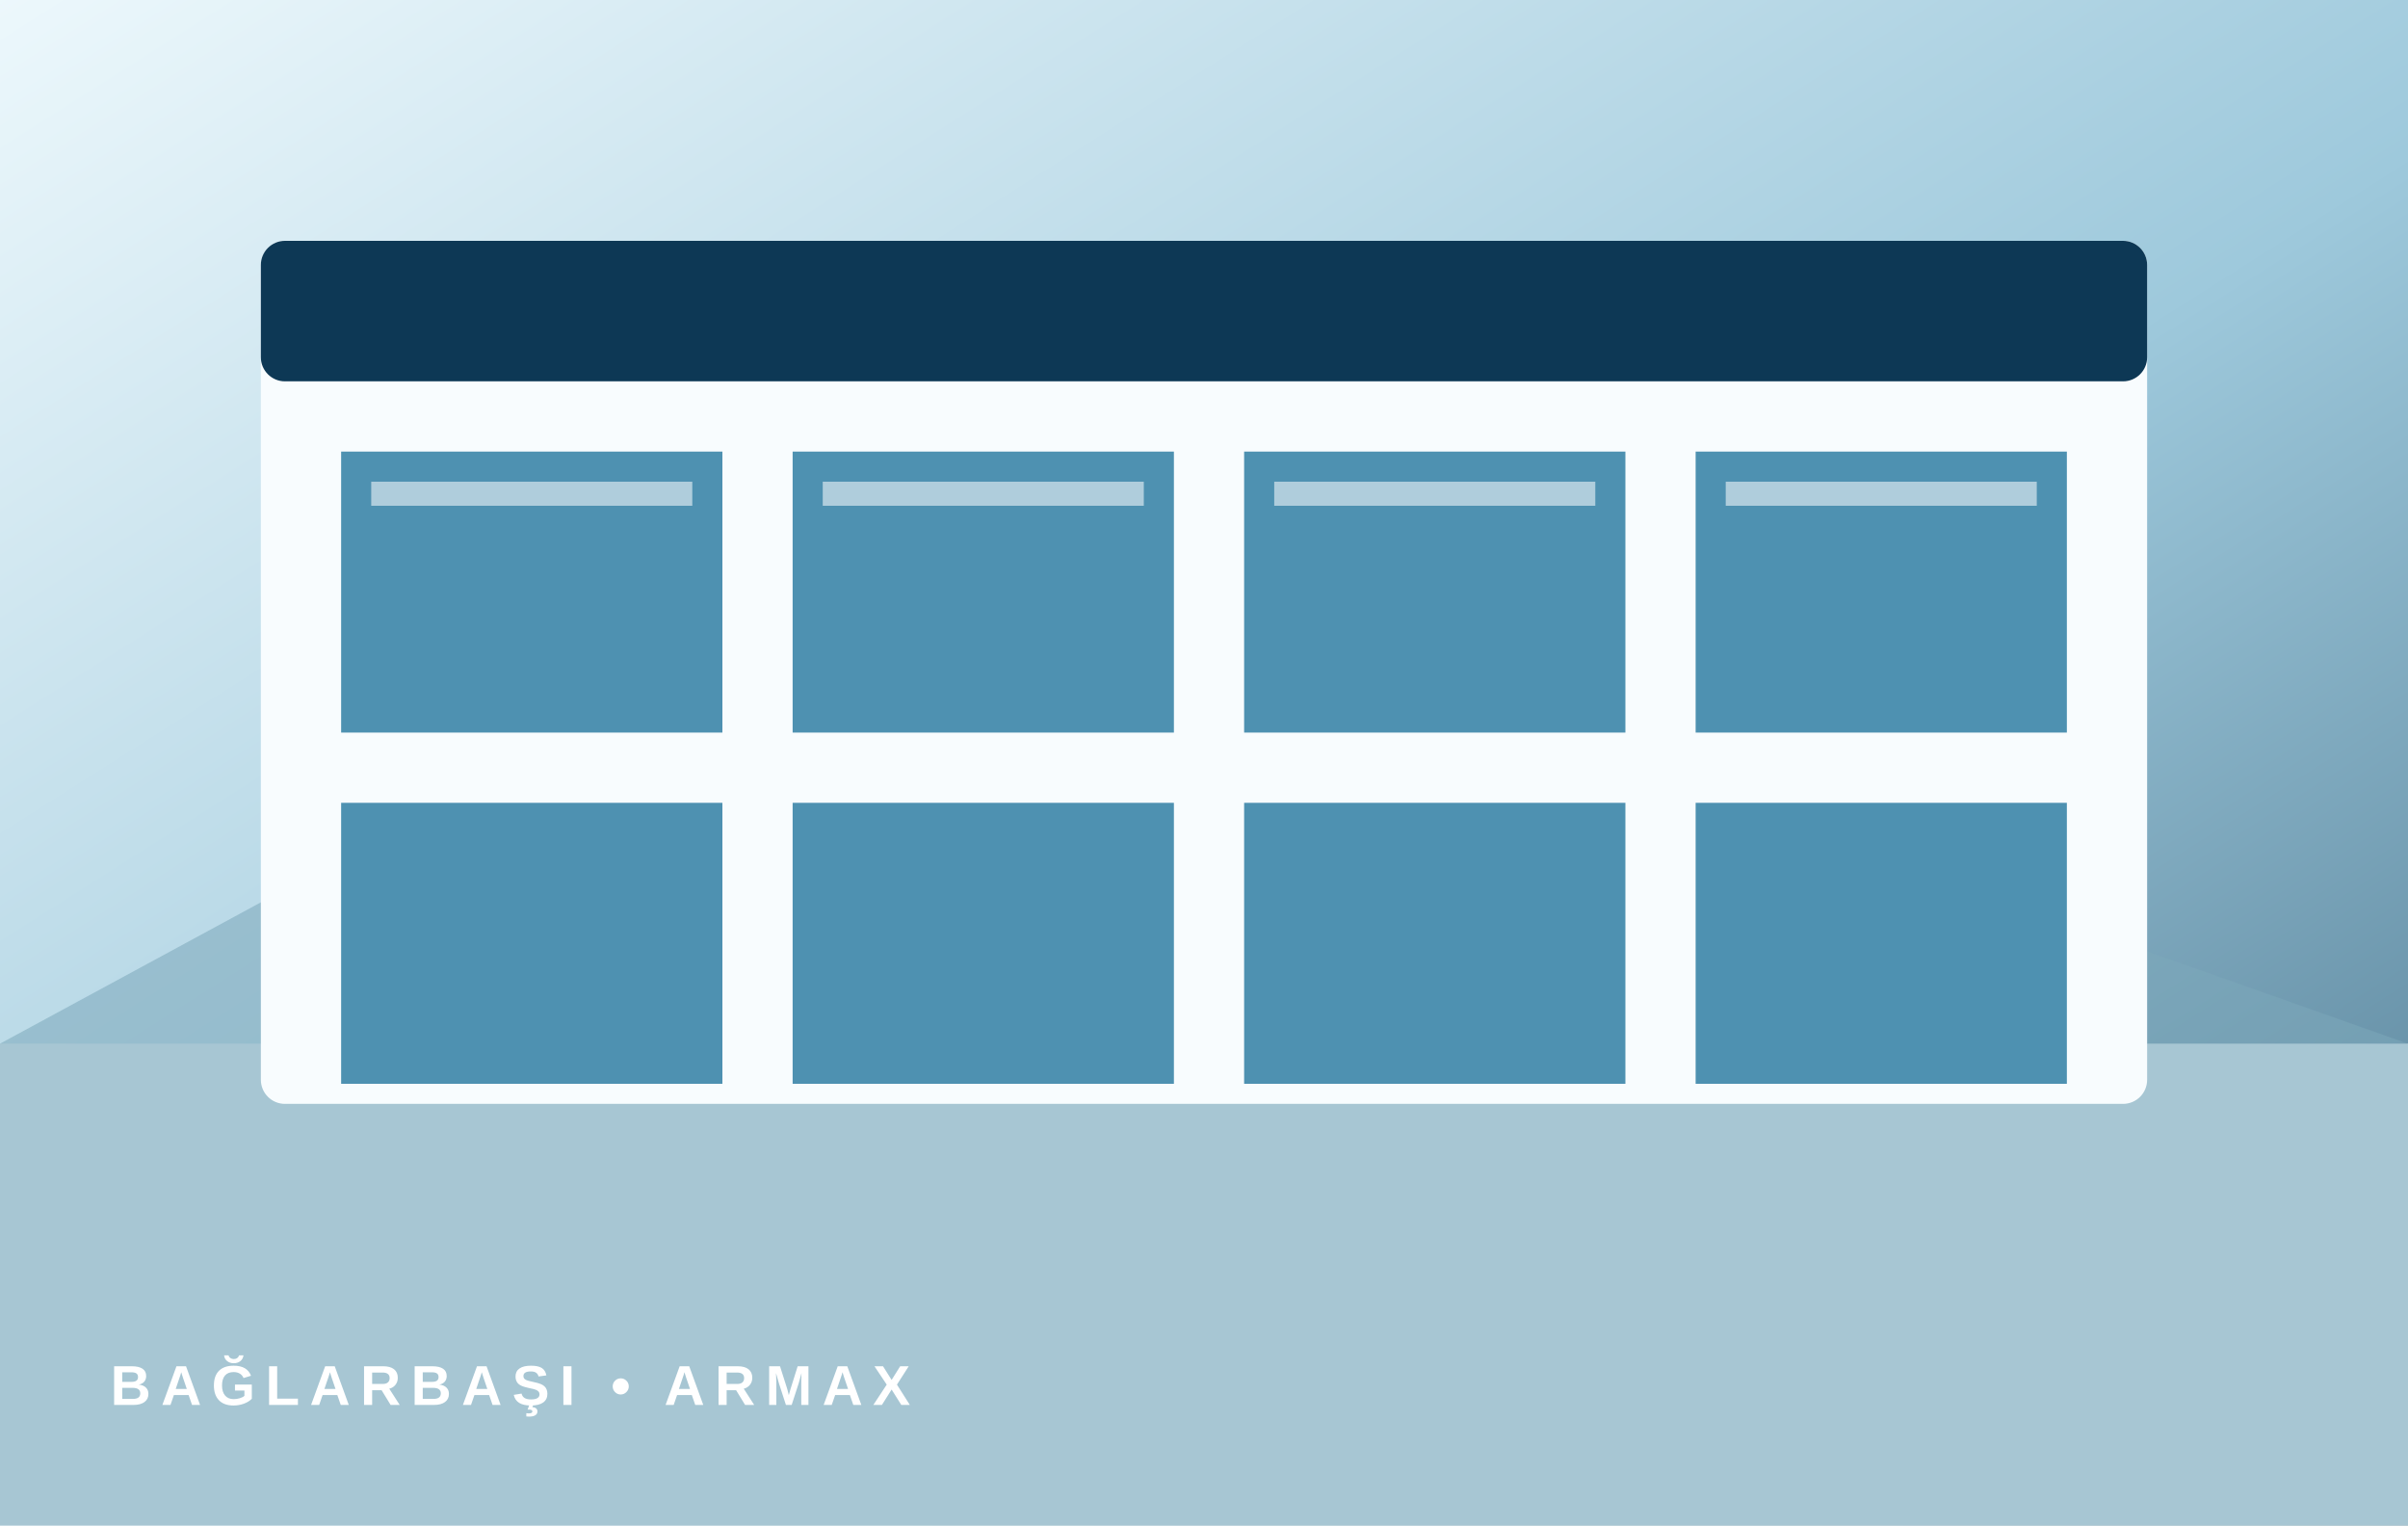
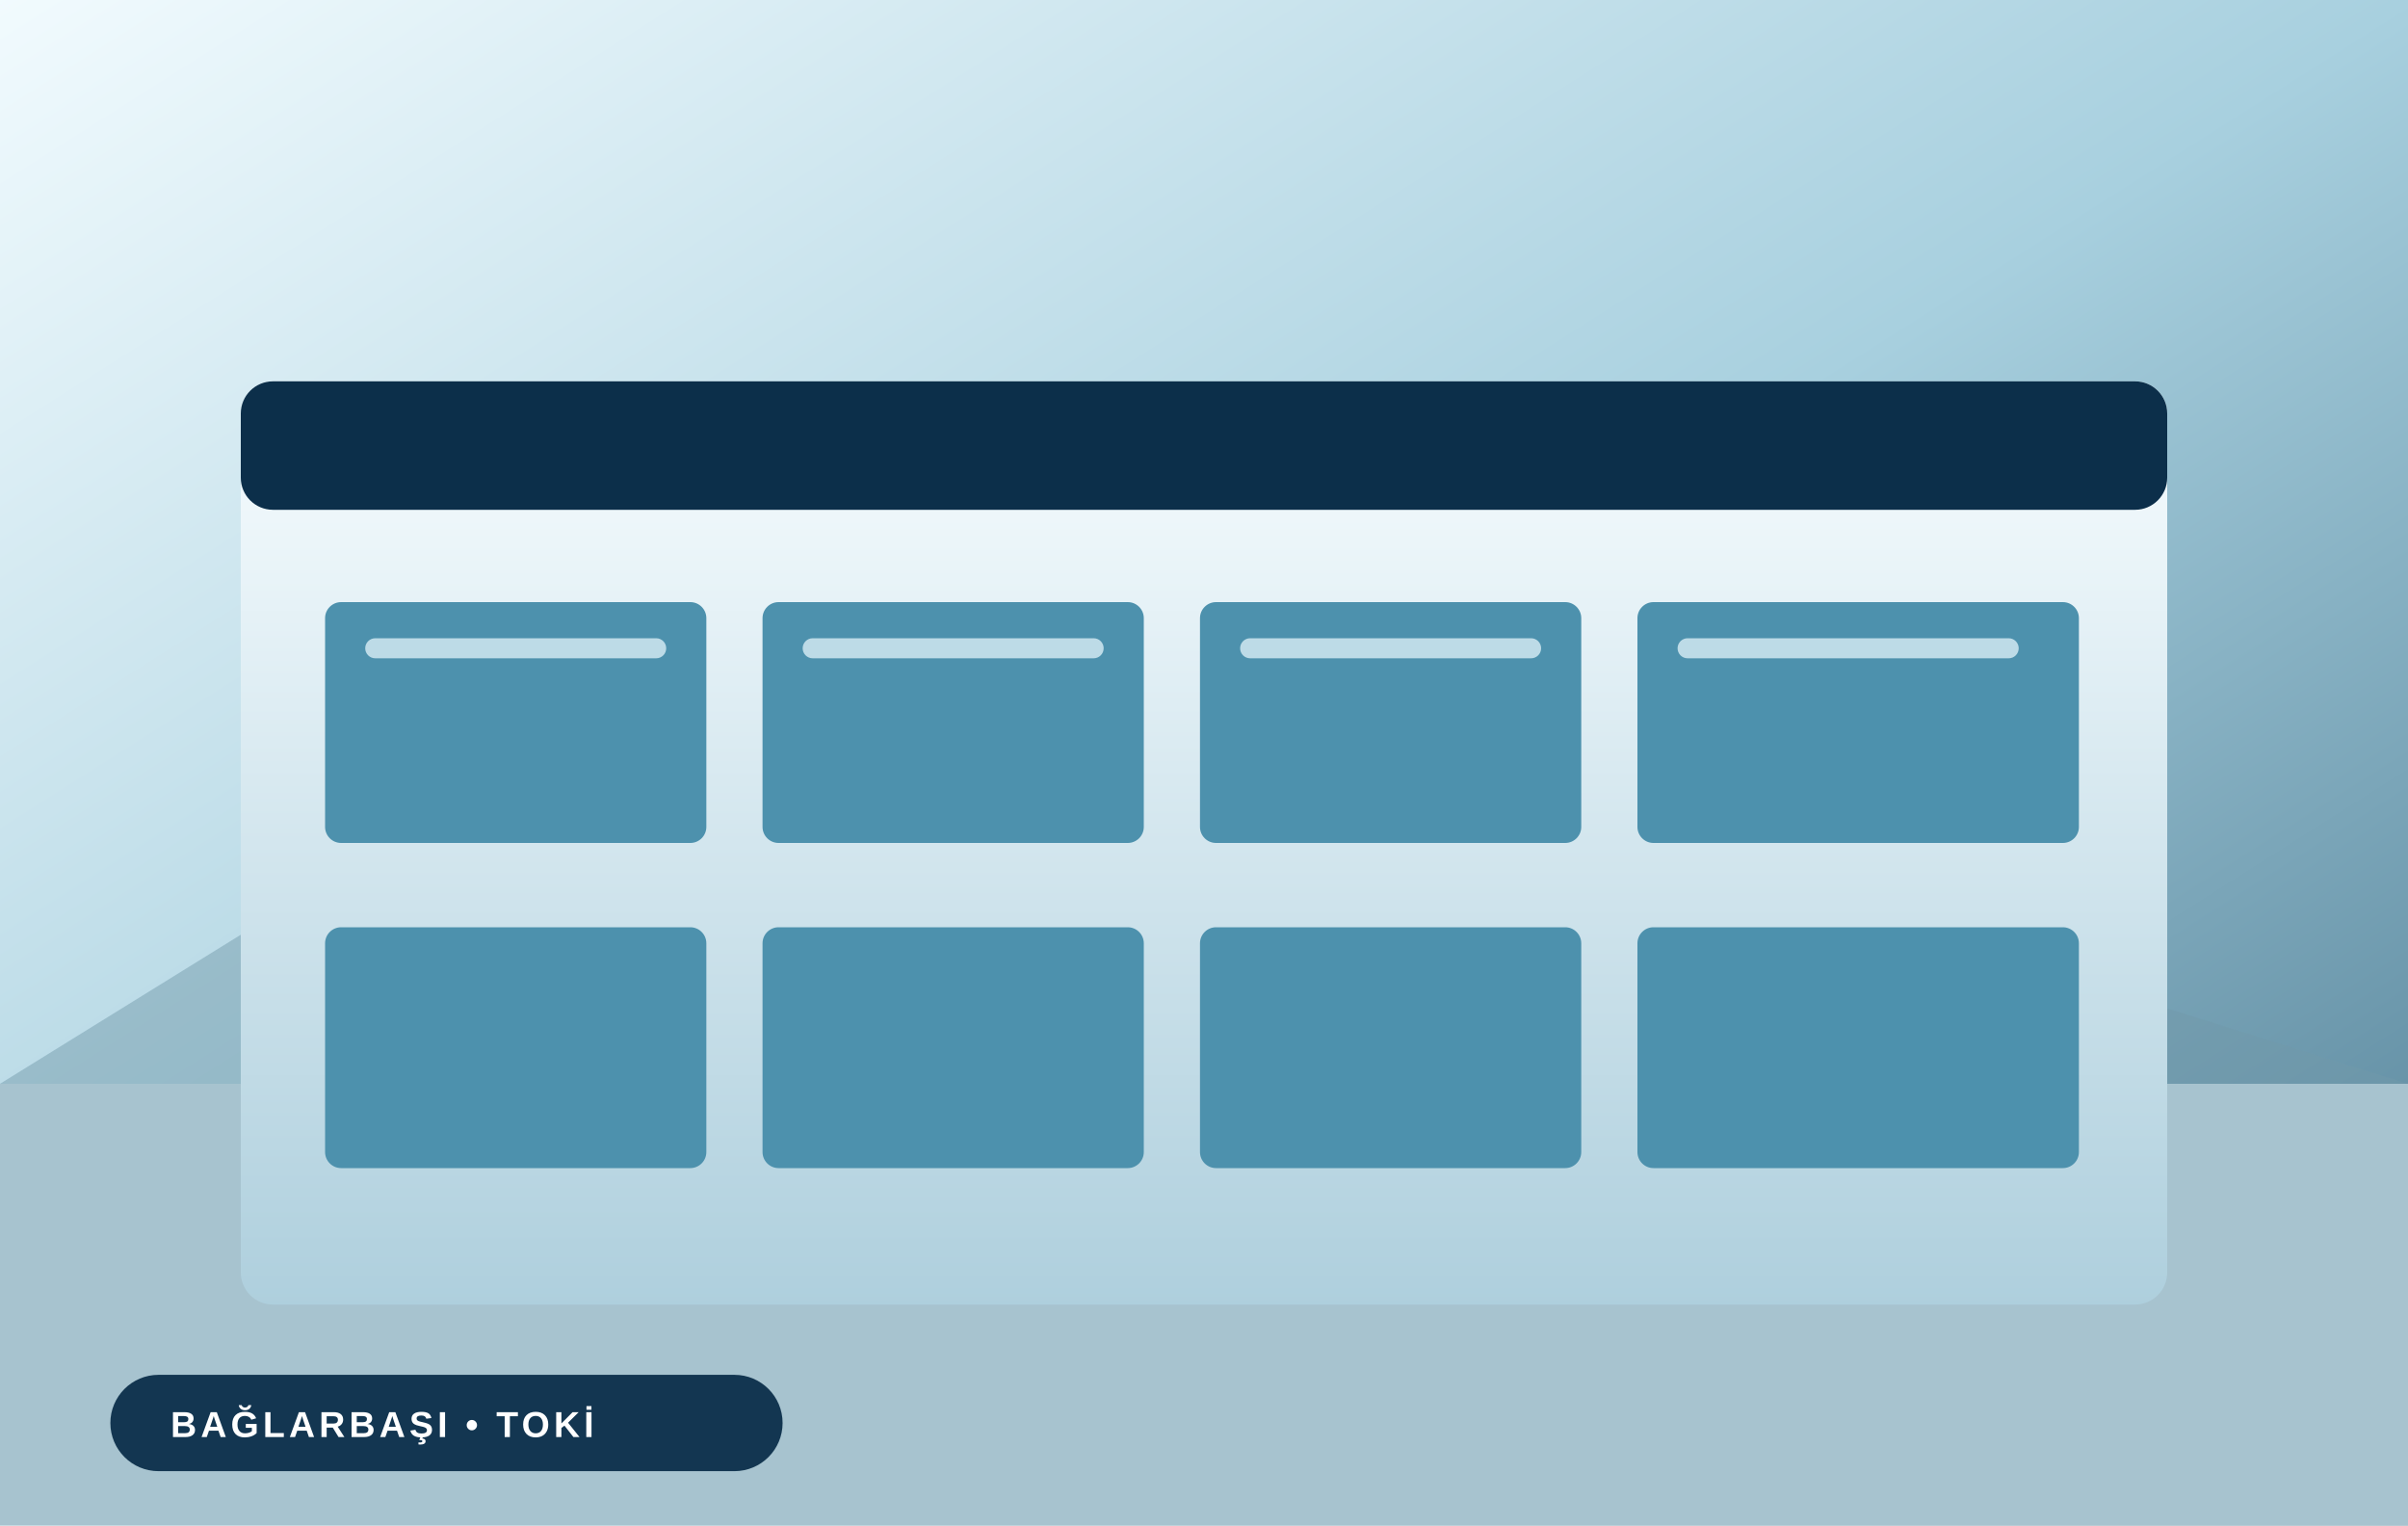
<svg xmlns="http://www.w3.org/2000/svg" viewBox="0 0 1200 760">
  <defs>
-     <linearGradient id="g" x1="0" y1="0" x2="1" y2="1">
-       <stop stop-color="#edf8fc" />
-       <stop offset=".55" stop-color="#9ec9dc" />
-       <stop offset="1" stop-color="#4e7890" />
+     <linearGradient id="s" x1="0" y1="0" x2="1" y2="1">
+       <stop stop-color="#f2fbfe" />
+       <stop offset=".5" stop-color="#a8d0df" />
+       <stop offset="1" stop-color="#4d7b92" />
+     </linearGradient>
+     <linearGradient id="g" x1="0" y1="0" x2="0" y2="1">
+       <stop stop-color="#f8fdff" />
+       <stop offset="1" stop-color="#aecfdd" />
    </linearGradient>
  </defs>
-   <rect width="1200" height="760" fill="url(#g)" />
-   <rect y="520" width="1200" height="240" fill="#dcecf2" />
-   <path d="M0 520 L240 390 490 520 720 350 1200 520V760H0Z" fill="#7ba7b9" opacity=".55" />
-   <g transform="translate(130 120)">
-     <rect width="940" height="430" rx="12" fill="#f8fcfe" />
-     <rect x="0" y="0" width="940" height="70" rx="12" fill="#0d3855" />
-     <g fill="#4e91b1">
-       <rect x="40" y="105" width="190" height="140" />
-       <rect x="265" y="105" width="190" height="140" />
-       <rect x="490" y="105" width="190" height="140" />
-       <rect x="715" y="105" width="185" height="140" />
-       <rect x="40" y="280" width="190" height="140" />
-       <rect x="265" y="280" width="190" height="140" />
-       <rect x="490" y="280" width="190" height="140" />
-       <rect x="715" y="280" width="185" height="140" />
+   <rect width="1200" height="760" fill="url(#s)" />
+   <rect y="540" width="1200" height="220" fill="#d8eaf1" />
+   <path d="M0 540 L210 410 470 540 705 385 1200 540V760H0Z" fill="#7099aa" opacity=".48" />
+   <g transform="translate(120 120)">
+     <rect x="0" y="70" width="960" height="460" rx="16" fill="url(#g)" />
+     <rect x="0" y="70" width="960" height="64" rx="16" fill="#0c2f4a" />
+     <g fill="#4d91ad">
+       <rect x="42" y="180" width="190" height="120" rx="8" />
+       <rect x="260" y="180" width="190" height="120" rx="8" />
+       <rect x="478" y="180" width="190" height="120" rx="8" />
+       <rect x="696" y="180" width="220" height="120" rx="8" />
+       <rect x="42" y="342" width="190" height="120" rx="8" />
+       <rect x="260" y="342" width="190" height="120" rx="8" />
+       <rect x="478" y="342" width="190" height="120" rx="8" />
+       <rect x="696" y="342" width="220" height="120" rx="8" />
    </g>
-     <g fill="#fff" opacity=".55">
-       <rect x="55" y="120" width="160" height="12" />
-       <rect x="280" y="120" width="160" height="12" />
-       <rect x="505" y="120" width="160" height="12" />
-       <rect x="730" y="120" width="155" height="12" />
+     <g fill="#e9f8fd" opacity=".72">
+       <rect x="62" y="198" width="150" height="10" rx="5" />
+       <rect x="280" y="198" width="150" height="10" rx="5" />
+       <rect x="498" y="198" width="150" height="10" rx="5" />
+       <rect x="716" y="198" width="170" height="10" rx="5" />
    </g>
  </g>
-   <text x="55" y="700" font-family="Arial,sans-serif" font-size="28" font-weight="700" fill="#fff" letter-spacing="5">BAĞLARBAŞI • ARMAX</text>
+   <rect x="55" y="685" width="335" height="48" rx="24" fill="#0c2f4a" opacity=".95" />
+   <text x="85" y="716" font-family="Arial,sans-serif" font-size="18" font-weight="700" fill="#fff" letter-spacing="2">BAĞLARBAŞI • TOKİ</text>
</svg>
